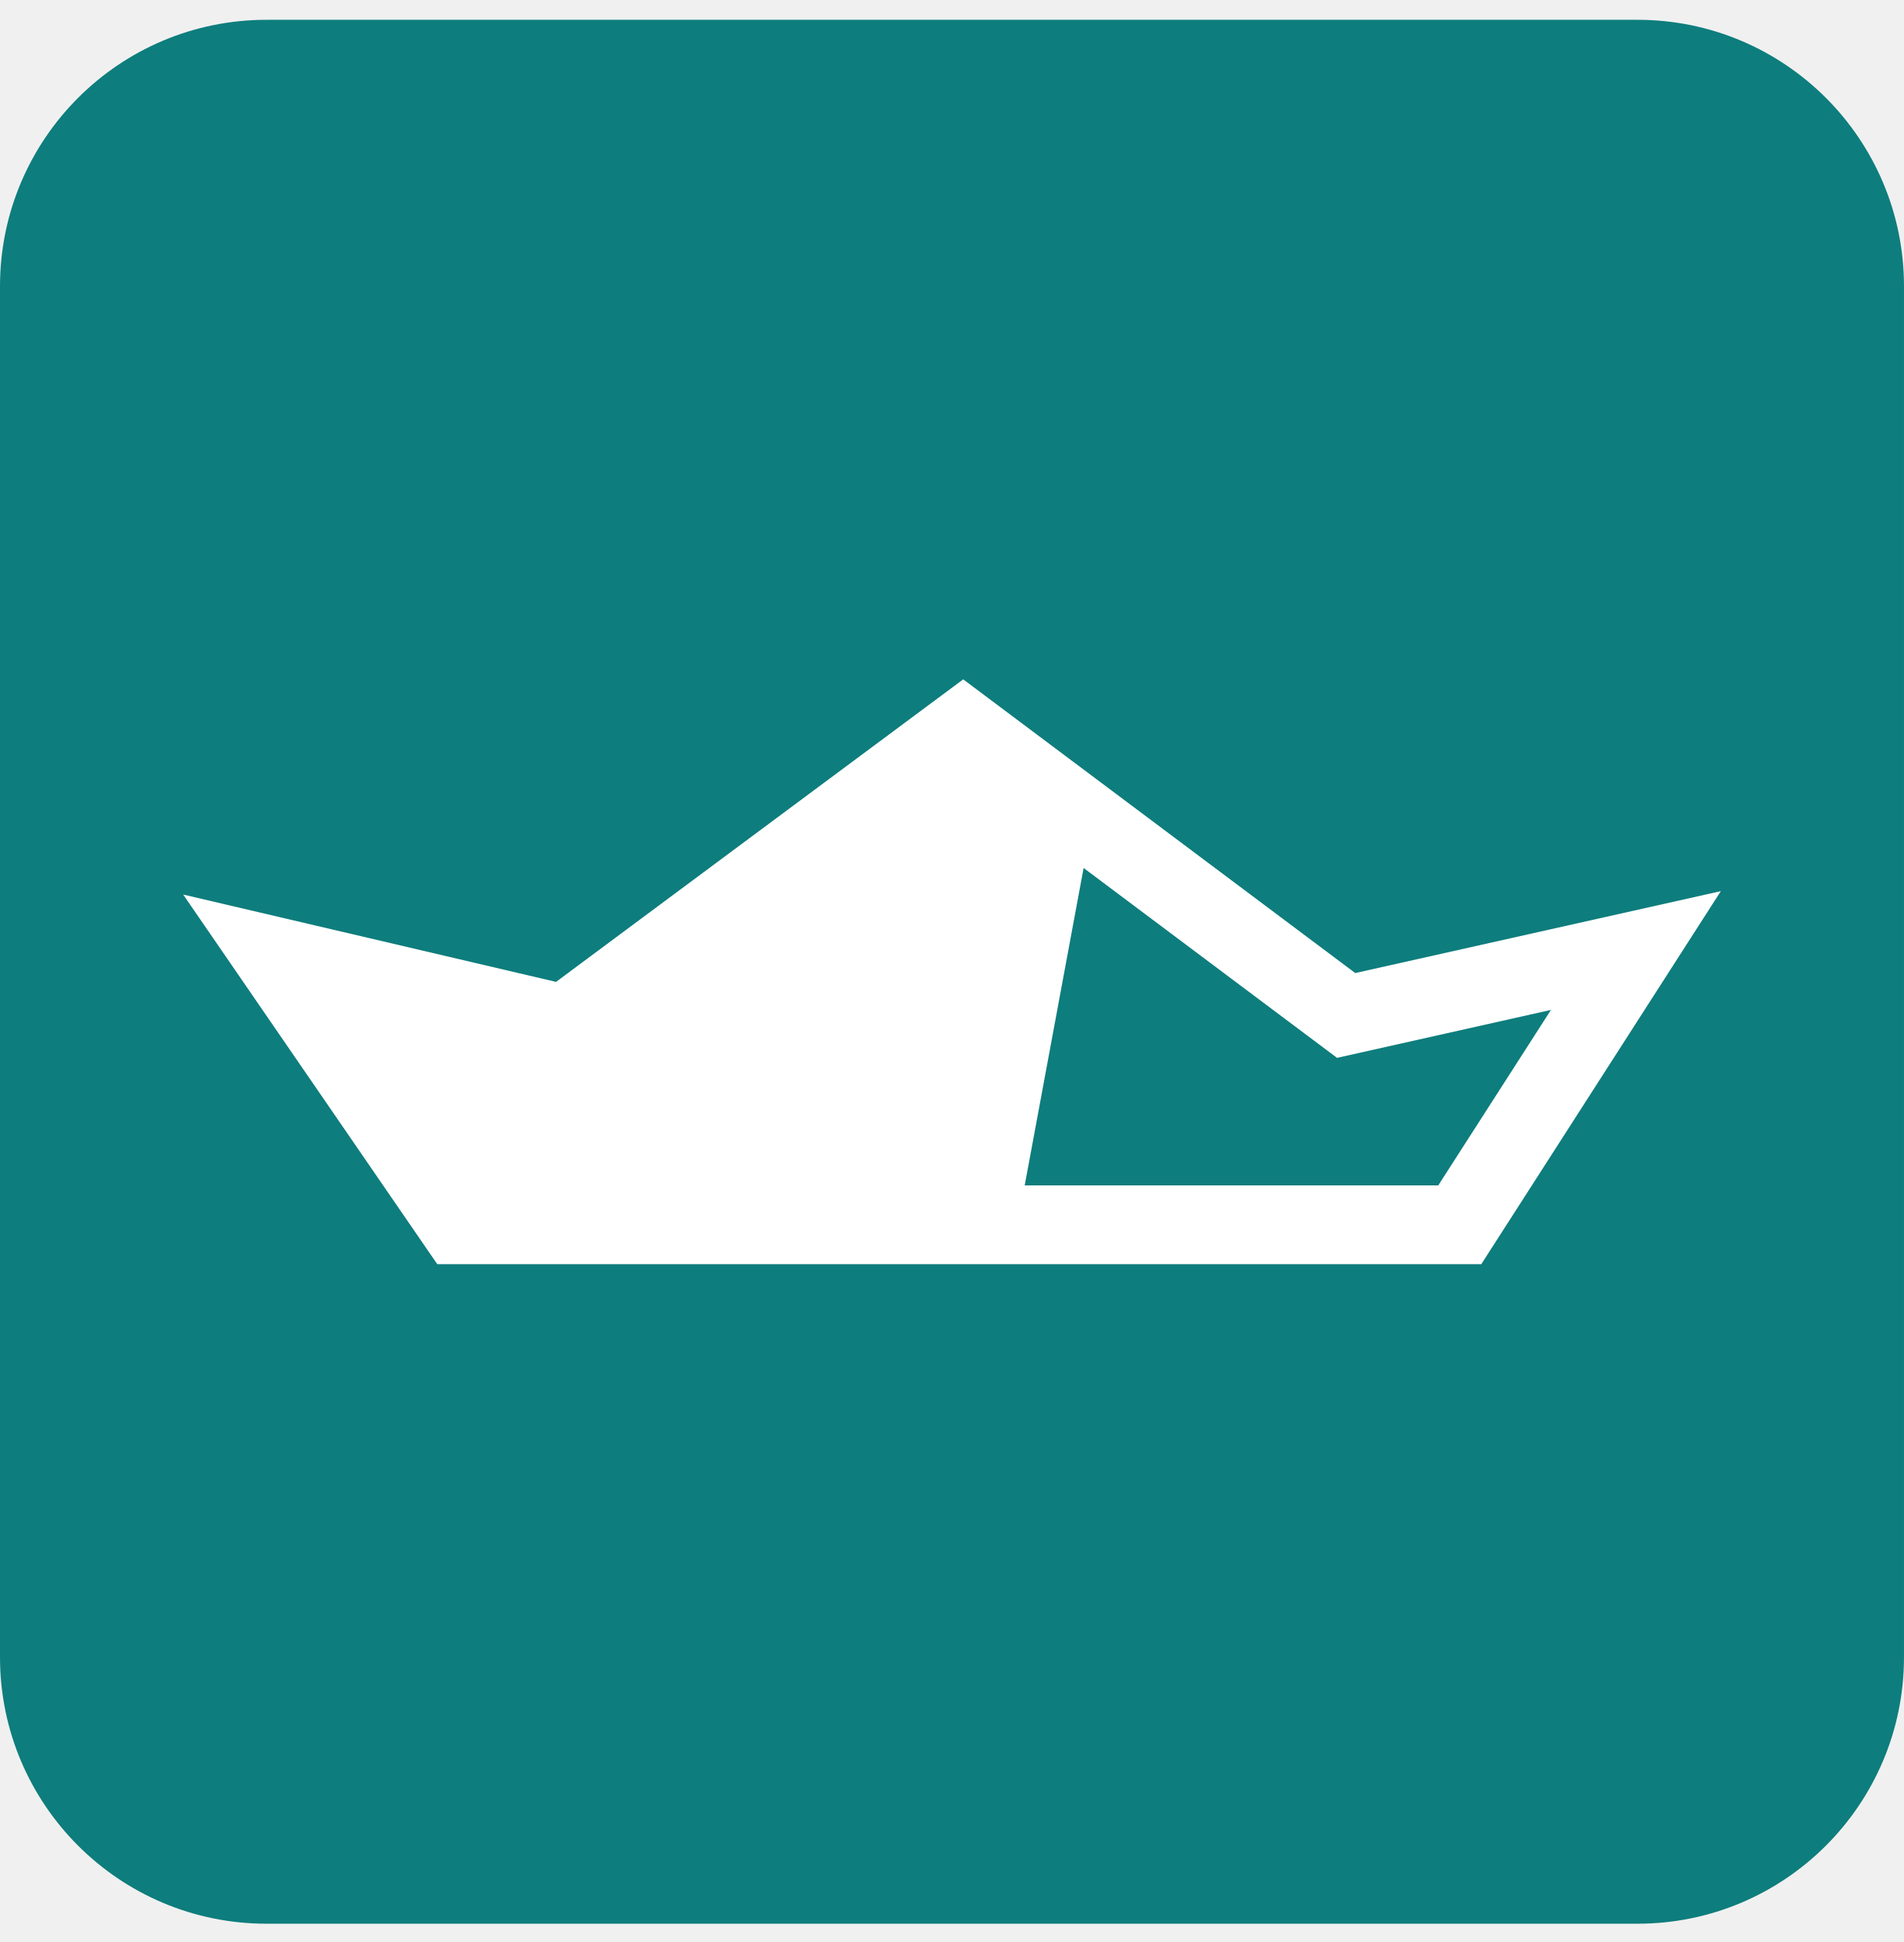
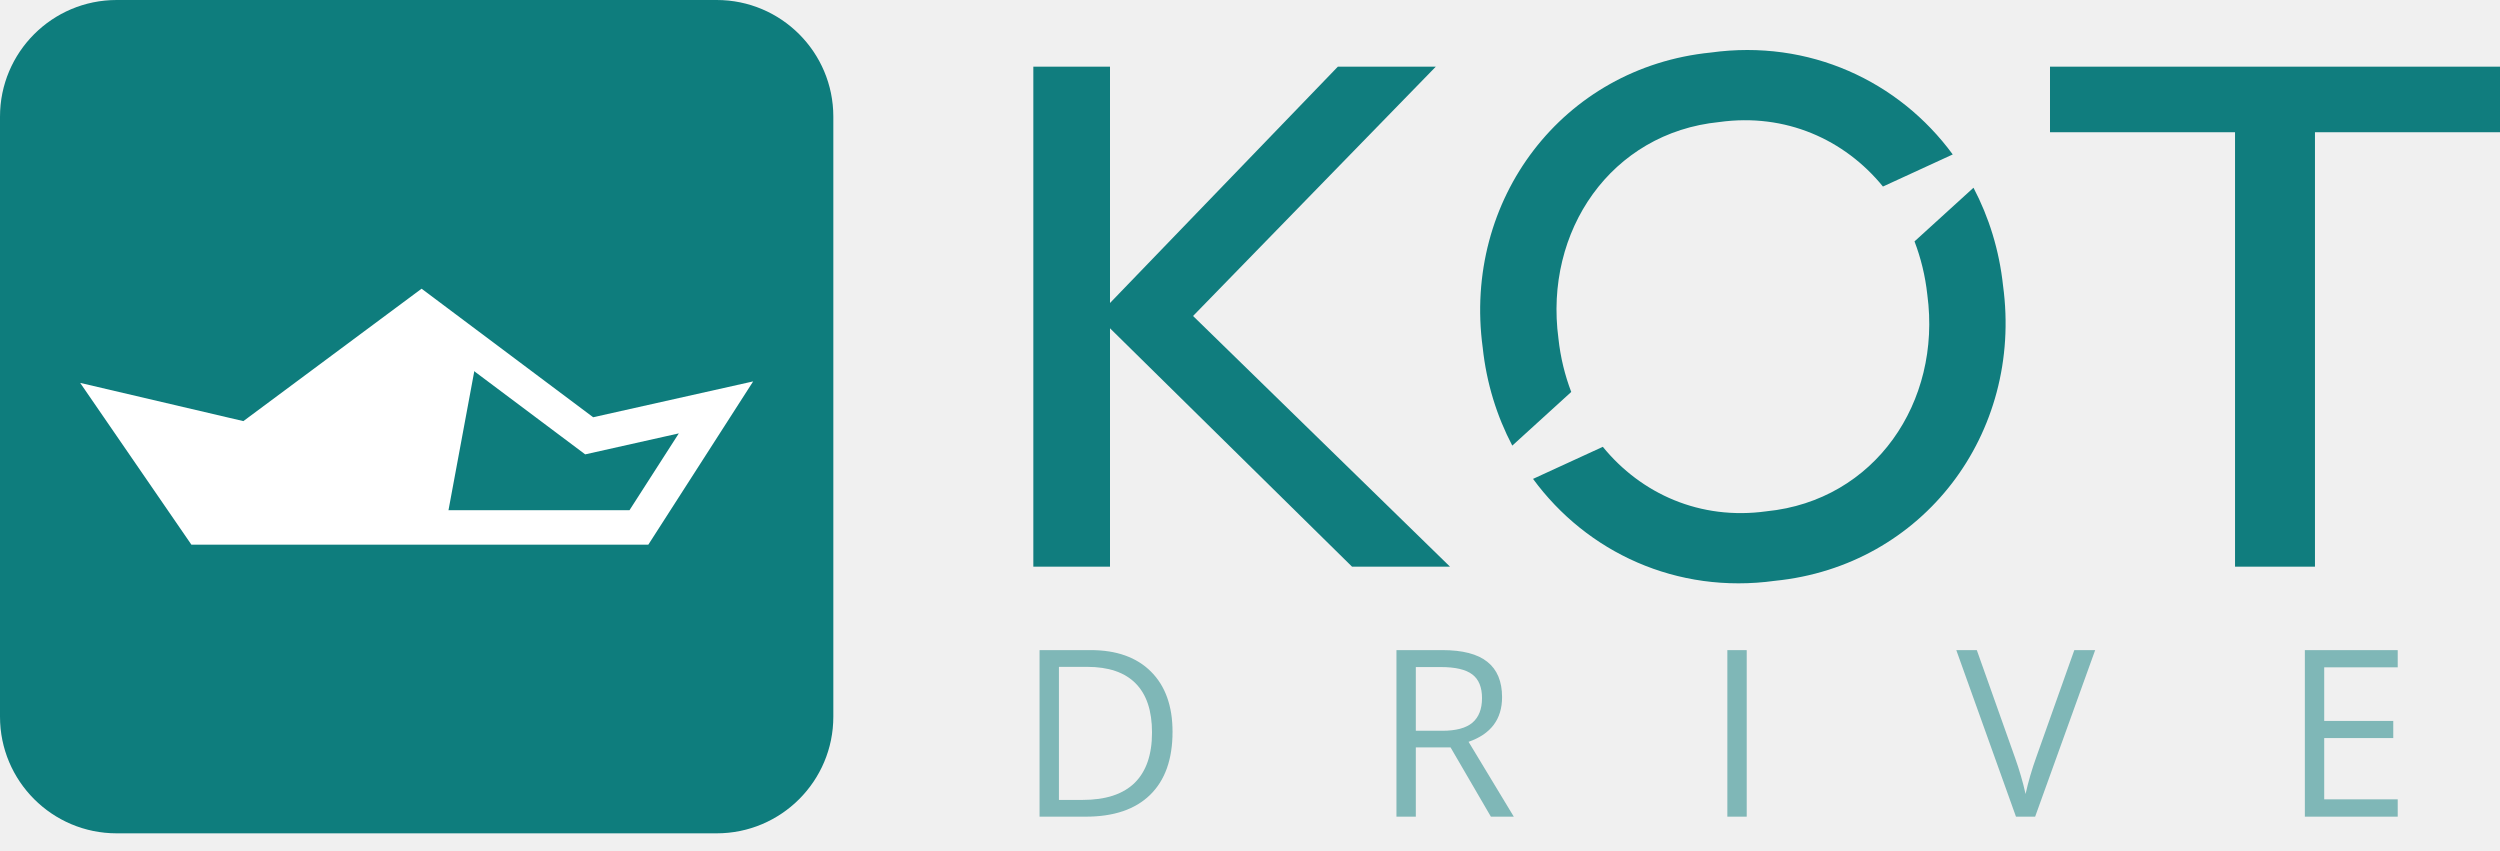
- <svg xmlns="http://www.w3.org/2000/svg" width="50" height="51" viewBox="0 0 50 51" fill="none">
-   <rect y="0.52" width="50" height="50" rx="7" fill="#0E7D7D" />
-   <path d="M37.916 31.546L41.29 25.922L35.666 27.154L28.382 21.529L24.633 31.546H37.916Z" fill="#0E7D7D" />
-   <path fill-rule="evenodd" clip-rule="evenodd" d="M35.112 27.781L25.29 20.422L15.065 28.018L9.542 26.725L12.571 31.13H37.77L40.729 26.522L35.112 27.781ZM45.19 23.403L38.9 33.199H11.483L4.81 23.492L14.602 25.786L25.295 17.841L35.59 25.554L45.19 23.403Z" fill="white" />
-   <path d="M28.506 22.527L25.507 19.689L20.472 22.956L13.831 26.866L6.386 24.724L11.206 31.151L26.846 31.472L28.506 22.527Z" fill="white" />
+ <svg xmlns="http://www.w3.org/2000/svg" width="150" height="51" viewBox="0 0 150 51" fill="none">
+   <rect width="50" height="50" rx="7" fill="#0E7D7D" />
+   <path d="M37.916 31.026L41.29 25.402L35.666 26.634L28.382 21.01L24.633 31.026H37.916Z" fill="#0E7D7D" />
+   <path fill-rule="evenodd" clip-rule="evenodd" d="M35.112 27.262L25.29 19.902L15.065 27.499L9.542 26.206L12.571 30.611H37.77L40.729 26.003L35.112 27.262ZM45.19 22.884L38.9 32.679H11.483L4.81 22.973L14.602 25.267L25.295 17.322L35.59 25.035L45.19 22.884Z" fill="white" />
+   <path d="M28.506 22.009L25.507 19.17L20.472 22.437L13.831 26.347L6.386 24.205L11.206 30.632L26.846 30.953L28.506 22.009Z" fill="white" />
+   <path d="M81.122 34L66.6 19.697V34H62V4.001H66.6V18.18L80.271 4H86.148L71.583 18.959L87 34H81.122Z" fill="#107D7E" />
+   <path d="M123 4H150V7.934H138.898V34H134.102V7.934H123V4Z" fill="#107D7E" />
+   <path d="M114.871 14.484C115.253 15.485 115.517 16.557 115.639 17.682C116.507 24.136 112.484 30.031 105.989 30.678C102.011 31.23 98.469 29.629 96.169 26.809L91.982 28.733C95.21 33.137 100.6 35.663 106.495 34.849C115.393 33.958 121.386 26.01 120.183 17.141C119.955 15.01 119.336 13.03 118.409 11.264L114.871 14.484Z" fill="#107D7E" />
+   <path d="M94.274 23.517C93.892 22.515 93.628 21.443 93.507 20.318C92.639 13.864 96.662 7.969 103.157 7.322C107.135 6.77 110.677 8.371 112.977 11.192L117.164 9.267C113.936 4.864 108.546 2.337 102.651 3.152C93.753 4.042 87.76 11.991 88.963 20.859C89.19 22.99 89.81 24.971 90.737 26.737L94.274 23.517Z" fill="#107D7E" />
+   <path opacity="0.5" d="M70.352 43.907C70.352 45.557 69.903 46.819 69.005 47.694C68.112 48.565 66.824 49 65.143 49H62.374V39.006H65.436C66.991 39.006 68.198 39.437 69.06 40.298C69.921 41.159 70.352 42.362 70.352 43.907ZM69.121 43.948C69.121 42.645 68.793 41.663 68.137 41.002C67.485 40.341 66.514 40.011 65.225 40.011H63.536V47.995H64.951C66.337 47.995 67.378 47.656 68.075 46.977C68.772 46.293 69.121 45.283 69.121 43.948ZM84.949 44.844V49H83.787V39.006H86.528C87.754 39.006 88.659 39.241 89.242 39.71C89.83 40.179 90.124 40.886 90.124 41.829C90.124 43.151 89.454 44.044 88.114 44.509L90.828 49H89.454L87.034 44.844H84.949ZM84.949 43.846H86.542C87.362 43.846 87.964 43.684 88.347 43.36C88.729 43.032 88.921 42.542 88.921 41.891C88.921 41.23 88.725 40.754 88.333 40.462C87.945 40.17 87.321 40.024 86.46 40.024H84.949V43.846ZM103.641 49V39.006H104.803V49H103.641ZM124.459 39.006H125.71L122.108 49H120.959L117.377 39.006H118.608L120.905 45.473C121.169 46.215 121.379 46.938 121.534 47.64C121.698 46.901 121.912 46.165 122.176 45.432L124.459 39.006ZM143.863 49H138.291V39.006H143.863V40.038H139.453V43.258H143.596V44.283H139.453V47.961H143.863V49Z" fill="#0E7D7D" />
</svg>
